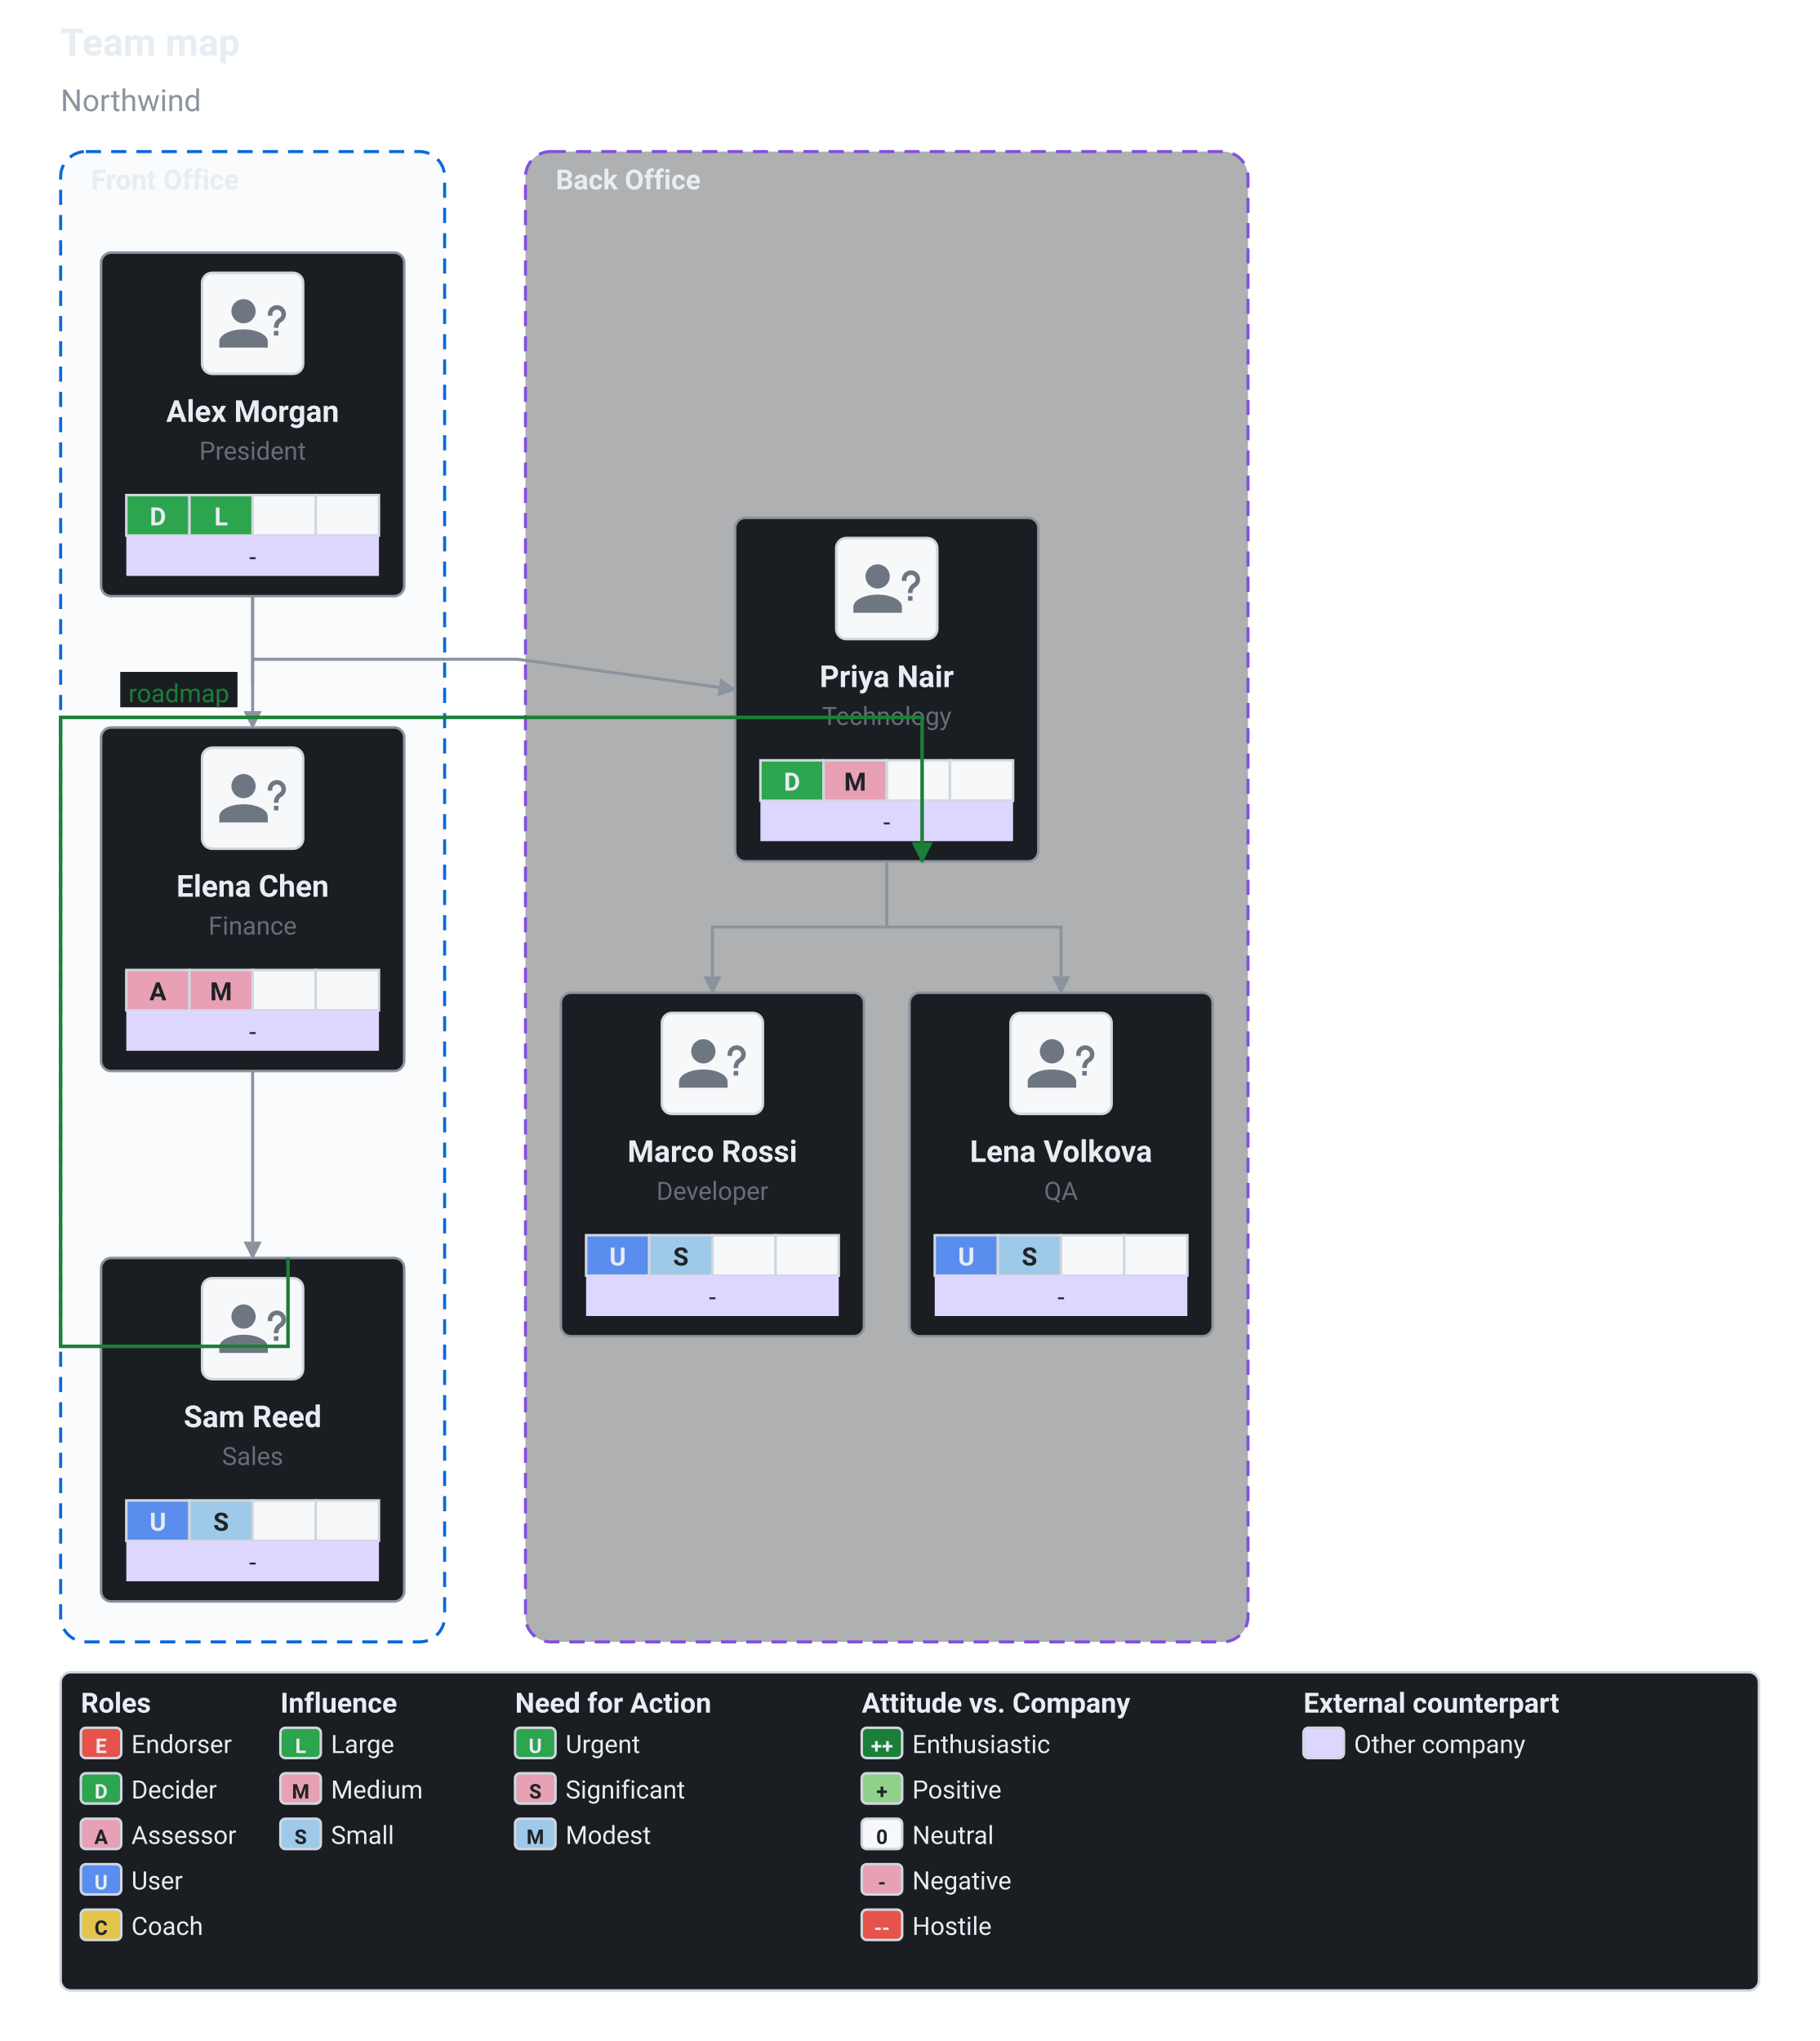
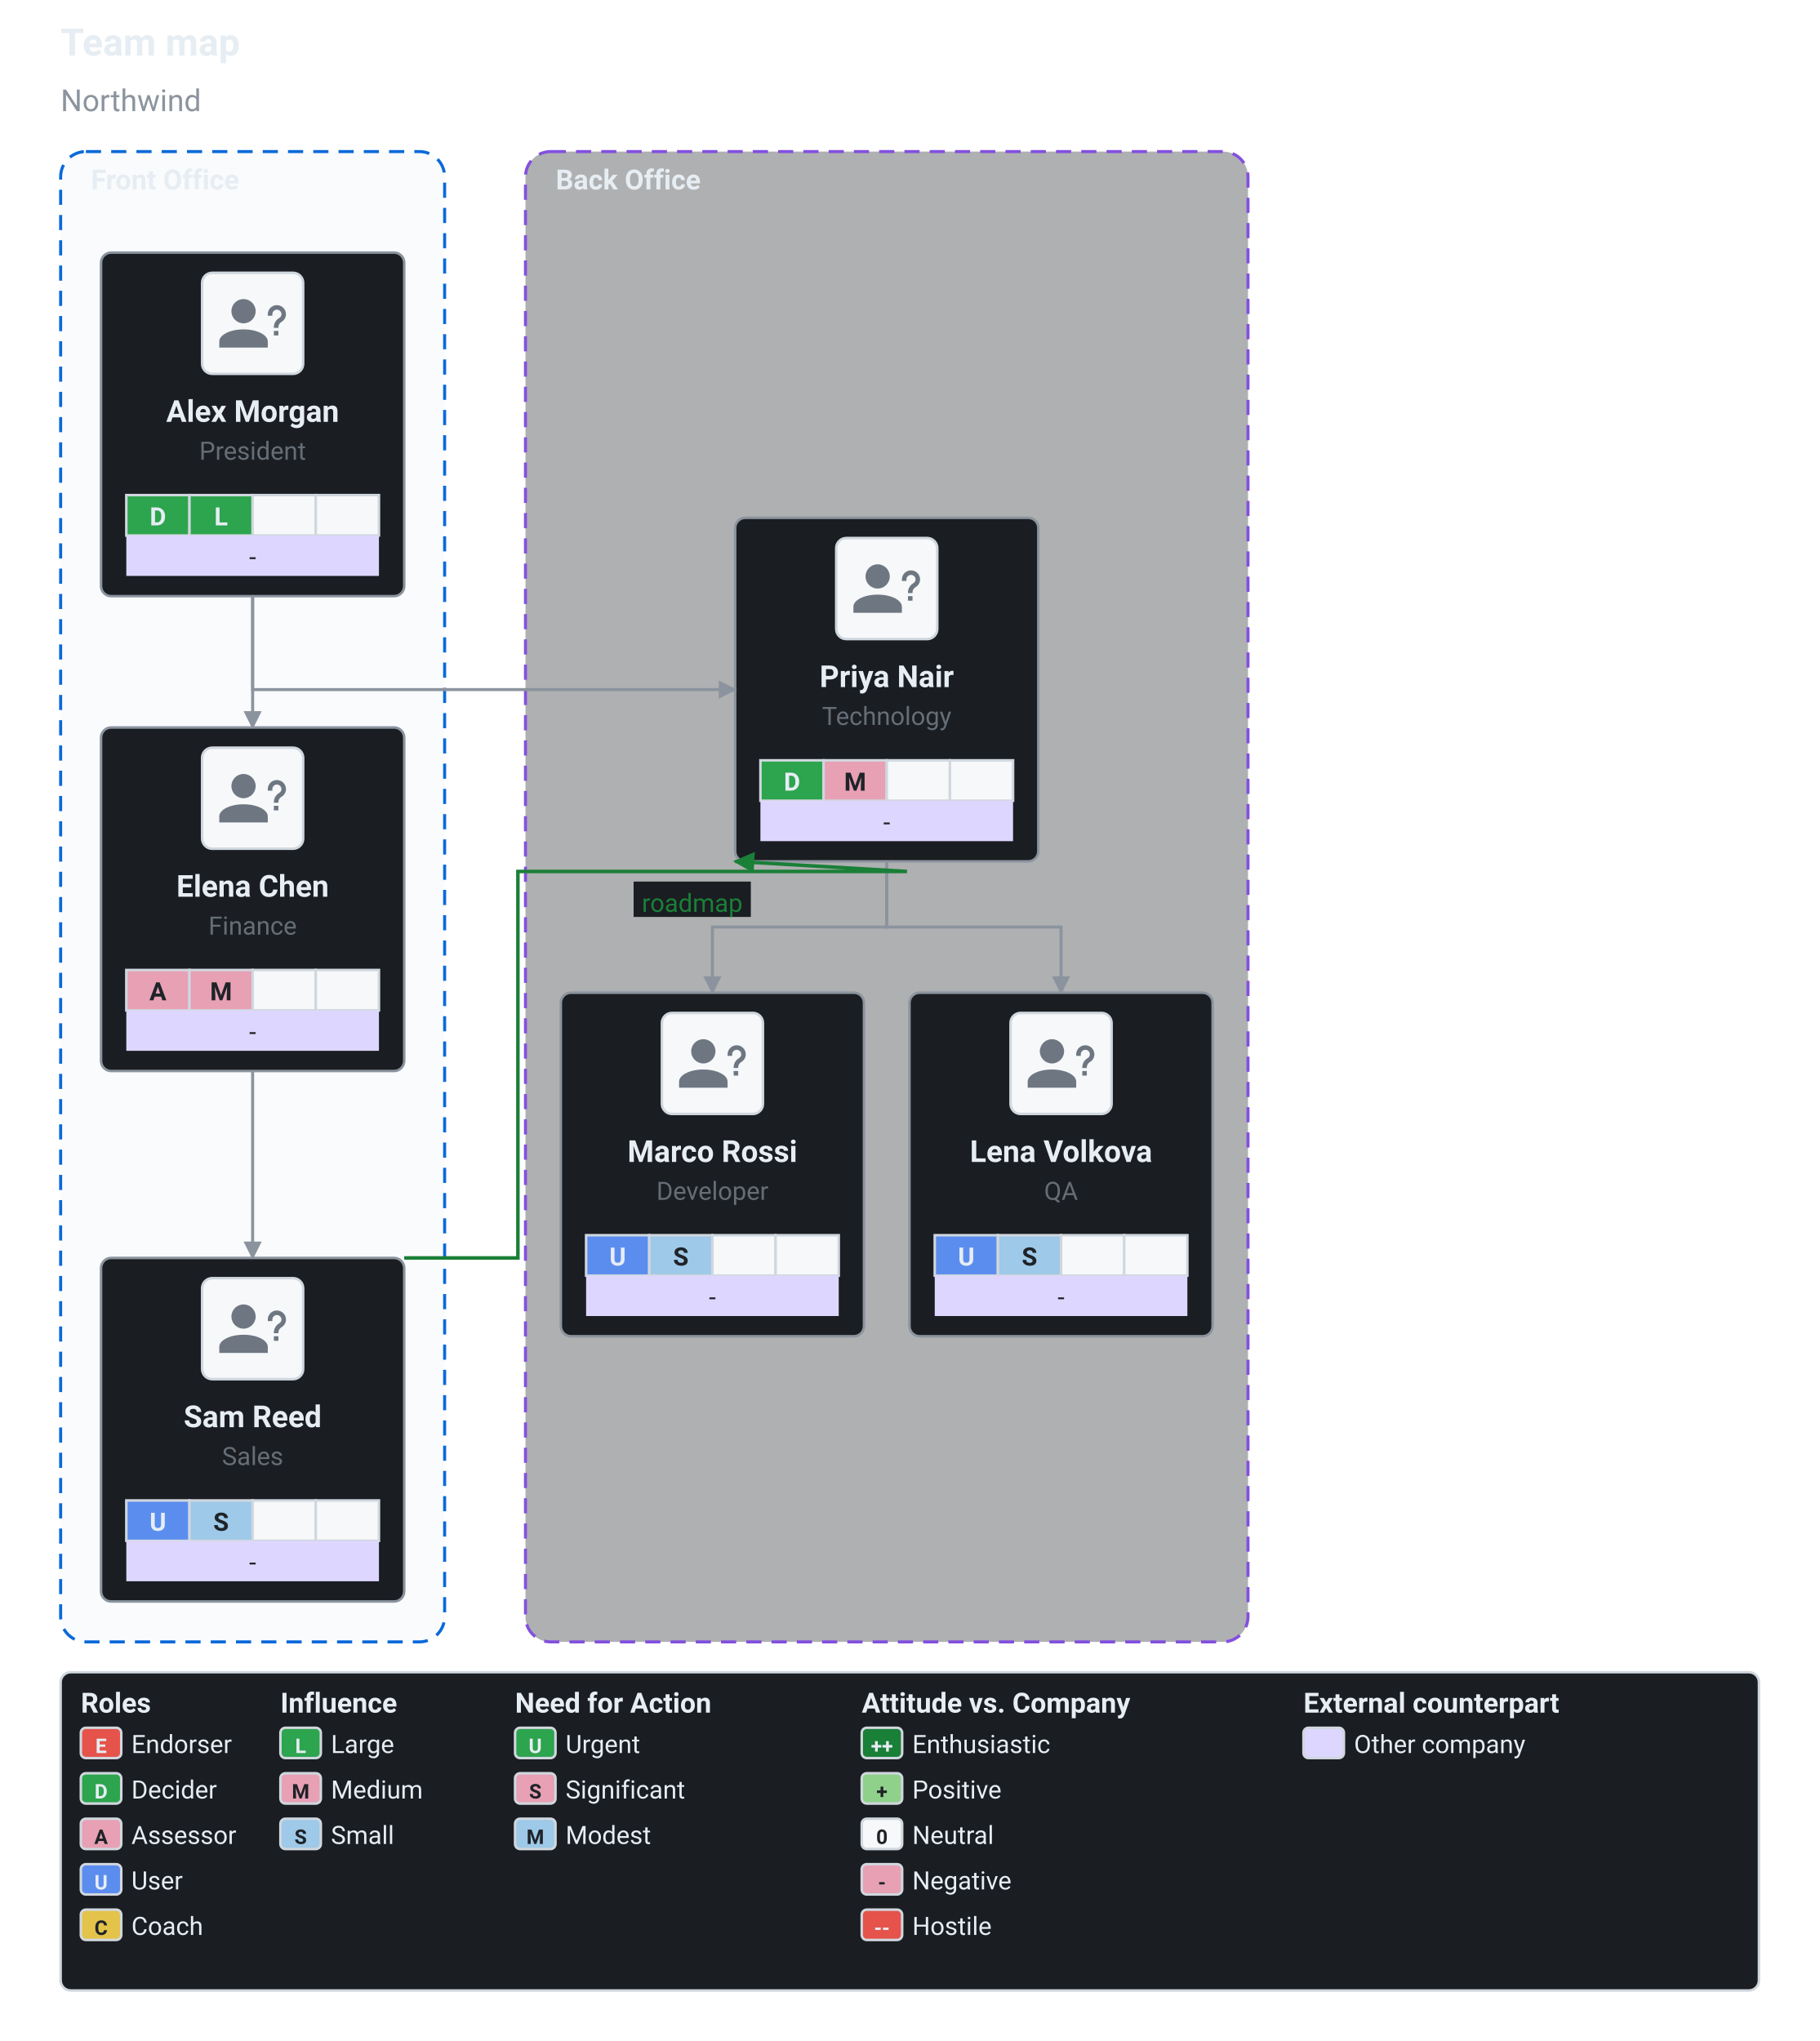
<svg xmlns="http://www.w3.org/2000/svg" viewBox="0 0 720.25 808" width="720.25" height="808" role="img" font-family="system-ui, -apple-system, &quot;Segoe UI&quot;, Roboto, sans-serif">
  <text x="24" y="22" fill="#e6edf3" font-size="15" text-anchor="start" font-weight="700">Team map</text>
  <text x="24" y="44" fill="#8b949e" font-size="12" text-anchor="start">Northwind</text>
  <defs>
    <marker id="ext-pm-report" viewBox="0 0 10 10" refX="9" refY="5" markerWidth="6" markerHeight="6" orient="auto-start-reverse">
      <path d="M 0 0 L 10 5 L 0 10 z" fill="#8b949e" />
    </marker>
  </defs>
  <rect x="24" y="60" width="152" height="590" rx="10" ry="10" fill="#f6f8fa" fill-opacity="0.55" stroke="#0969da" stroke-width="1.2" stroke-dasharray="6 4" data-team="powermap" data-team-id="front" />
  <text x="36" y="75" fill="#e6edf3" font-size="11" text-anchor="start" font-weight="600" data-team-label="1">Front Office</text>
  <rect x="208" y="60" width="286" height="590" rx="10" ry="10" fill="#1a1d21" fill-opacity="0.35" stroke="#8250df" stroke-width="1.2" stroke-dasharray="6 4" data-team="powermap" data-team-id="back" />
  <text x="220" y="75" fill="#e6edf3" font-size="11" text-anchor="start" font-weight="600" data-team-label="1">Back Office</text>
  <path d="M 100 236 L 100 262 L 100 262 L 100 288" fill="none" stroke="#8b949e" stroke-width="1.2" marker-end="url(#ext-pm-report)" />
  <path d="M 351 341 L 351 367 L 282 367 L 282 393" fill="none" stroke="#8b949e" stroke-width="1.2" marker-end="url(#ext-pm-report)" />
  <path d="M 351 341 L 351 367 L 420 367 L 420 393" fill="none" stroke="#8b949e" stroke-width="1.2" marker-end="url(#ext-pm-report)" />
  <path d="M 100 424 L 100 461 L 100 461 L 100 498" fill="none" stroke="#8b949e" stroke-width="1.2" marker-end="url(#ext-pm-report)" />
  <rect x="40" y="100" width="120" height="136" fill="#1a1d21" stroke="#8b949e" stroke-width="1" rx="4" />
  <rect x="80" y="108" width="40" height="40" fill="#f6f8fa" stroke="#d0d7de" stroke-width="1" rx="4" />
  <g data-avatar="?" transform="translate(85.6 113.6) scale(1.2)">
    <path d="M13 8a4 4 0 0 1-4 4a4 4 0 0 1-4-4a4 4 0 0 1 4-4a4 4 0 0 1 4 4m4 10v2H1v-2c0-2.21 3.58-4 8-4s8 1.79 8 4m3.5-3.5V16H19v-1.5zm-2-5H17V9a3 3 0 0 1 3-3a3 3 0 0 1 3 3c0 .97-.5 1.88-1.29 2.41l-.3.19c-.57.4-.91 1.01-.91 1.7v.2H19v-.2c0-1.19.6-2.3 1.59-2.95l.29-.19c.39-.26.62-.69.62-1.16A1.5 1.5 0 0 0 20 7.5A1.5 1.5 0 0 0 18.5 9z" fill="#6e7781" />
  </g>
  <text x="100" y="167" fill="#e6edf3" font-size="12" text-anchor="middle" font-weight="700">Alex Morgan</text>
  <text x="100" y="182" fill="#656d76" font-size="10" text-anchor="middle">President</text>
  <rect x="50" y="196" width="25" height="16" fill="#2da44e" stroke="#d0d7de" />
  <text x="62.5" y="208" fill="#e6edf3" font-size="10" text-anchor="middle" font-weight="700">D</text>
  <rect x="75" y="196" width="25" height="16" fill="#2da44e" stroke="#d0d7de" />
  <text x="87.5" y="208" fill="#e6edf3" font-size="10" text-anchor="middle" font-weight="700">L</text>
  <rect x="100" y="196" width="25" height="16" fill="#f6f8fa" stroke="#d0d7de" />
  <rect x="125" y="196" width="25" height="16" fill="#f6f8fa" stroke="#d0d7de" />
  <rect x="50" y="212" width="100" height="16" fill="#ddd6fe" />
  <text x="100" y="224" fill="#1f2328" font-size="10" text-anchor="middle">-</text>
  <rect x="40" y="288" width="120" height="136" fill="#1a1d21" stroke="#8b949e" stroke-width="1" rx="4" />
  <rect x="80" y="296" width="40" height="40" fill="#f6f8fa" stroke="#d0d7de" stroke-width="1" rx="4" />
  <g data-avatar="?" transform="translate(85.6 301.6) scale(1.2)">
    <path d="M13 8a4 4 0 0 1-4 4a4 4 0 0 1-4-4a4 4 0 0 1 4-4a4 4 0 0 1 4 4m4 10v2H1v-2c0-2.21 3.58-4 8-4s8 1.79 8 4m3.5-3.5V16H19v-1.5zm-2-5H17V9a3 3 0 0 1 3-3a3 3 0 0 1 3 3c0 .97-.5 1.88-1.29 2.41l-.3.19c-.57.4-.91 1.01-.91 1.7v.2H19v-.2c0-1.19.6-2.3 1.59-2.95l.29-.19c.39-.26.62-.69.62-1.16A1.5 1.5 0 0 0 20 7.5A1.5 1.5 0 0 0 18.5 9z" fill="#6e7781" />
  </g>
  <text x="100" y="355" fill="#e6edf3" font-size="12" text-anchor="middle" font-weight="700">Elena Chen</text>
  <text x="100" y="370" fill="#656d76" font-size="10" text-anchor="middle">Finance</text>
  <rect x="50" y="384" width="25" height="16" fill="#e7a0b4" stroke="#d0d7de" />
  <text x="62.5" y="396" fill="#1f2328" font-size="10" text-anchor="middle" font-weight="700">A</text>
  <rect x="75" y="384" width="25" height="16" fill="#e7a0b4" stroke="#d0d7de" />
  <text x="87.5" y="396" fill="#1f2328" font-size="10" text-anchor="middle" font-weight="700">M</text>
  <rect x="100" y="384" width="25" height="16" fill="#f6f8fa" stroke="#d0d7de" />
  <rect x="125" y="384" width="25" height="16" fill="#f6f8fa" stroke="#d0d7de" />
  <rect x="50" y="400" width="100" height="16" fill="#ddd6fe" />
  <text x="100" y="412" fill="#1f2328" font-size="10" text-anchor="middle">-</text>
  <rect x="40" y="498" width="120" height="136" fill="#1a1d21" stroke="#8b949e" stroke-width="1" rx="4" />
  <rect x="80" y="506" width="40" height="40" fill="#f6f8fa" stroke="#d0d7de" stroke-width="1" rx="4" />
  <g data-avatar="?" transform="translate(85.6 511.6) scale(1.2)">
    <path d="M13 8a4 4 0 0 1-4 4a4 4 0 0 1-4-4a4 4 0 0 1 4-4a4 4 0 0 1 4 4m4 10v2H1v-2c0-2.21 3.58-4 8-4s8 1.79 8 4m3.5-3.5V16H19v-1.5zm-2-5H17V9a3 3 0 0 1 3-3a3 3 0 0 1 3 3c0 .97-.5 1.88-1.29 2.41l-.3.19c-.57.4-.91 1.01-.91 1.7v.2H19v-.2c0-1.19.6-2.3 1.59-2.95l.29-.19c.39-.26.62-.69.62-1.16A1.5 1.5 0 0 0 20 7.5A1.5 1.5 0 0 0 18.5 9z" fill="#6e7781" />
  </g>
  <text x="100" y="565" fill="#e6edf3" font-size="12" text-anchor="middle" font-weight="700">Sam Reed</text>
  <text x="100" y="580" fill="#656d76" font-size="10" text-anchor="middle">Sales</text>
  <rect x="50" y="594" width="25" height="16" fill="#5b8def" stroke="#d0d7de" />
  <text x="62.5" y="606" fill="#e6edf3" font-size="10" text-anchor="middle" font-weight="700">U</text>
  <rect x="75" y="594" width="25" height="16" fill="#9ec9e8" stroke="#d0d7de" />
  <text x="87.5" y="606" fill="#1f2328" font-size="10" text-anchor="middle" font-weight="700">S</text>
  <rect x="100" y="594" width="25" height="16" fill="#f6f8fa" stroke="#d0d7de" />
  <rect x="125" y="594" width="25" height="16" fill="#f6f8fa" stroke="#d0d7de" />
  <rect x="50" y="610" width="100" height="16" fill="#ddd6fe" />
  <text x="100" y="622" fill="#1f2328" font-size="10" text-anchor="middle">-</text>
  <rect x="291" y="205" width="120" height="136" fill="#1a1d21" stroke="#8b949e" stroke-width="1" rx="4" />
  <rect x="331" y="213" width="40" height="40" fill="#f6f8fa" stroke="#d0d7de" stroke-width="1" rx="4" />
  <g data-avatar="?" transform="translate(336.6 218.6) scale(1.2)">
    <path d="M13 8a4 4 0 0 1-4 4a4 4 0 0 1-4-4a4 4 0 0 1 4-4a4 4 0 0 1 4 4m4 10v2H1v-2c0-2.21 3.58-4 8-4s8 1.79 8 4m3.5-3.5V16H19v-1.5zm-2-5H17V9a3 3 0 0 1 3-3a3 3 0 0 1 3 3c0 .97-.5 1.88-1.29 2.41l-.3.19c-.57.4-.91 1.01-.91 1.7v.2H19v-.2c0-1.19.6-2.3 1.59-2.95l.29-.19c.39-.26.62-.69.62-1.16A1.5 1.5 0 0 0 20 7.5A1.5 1.5 0 0 0 18.5 9z" fill="#6e7781" />
  </g>
  <text x="351" y="272" fill="#e6edf3" font-size="12" text-anchor="middle" font-weight="700">Priya Nair</text>
  <text x="351" y="287" fill="#656d76" font-size="10" text-anchor="middle">Technology</text>
  <rect x="301" y="301" width="25" height="16" fill="#2da44e" stroke="#d0d7de" />
  <text x="313.5" y="313" fill="#e6edf3" font-size="10" text-anchor="middle" font-weight="700">D</text>
  <rect x="326" y="301" width="25" height="16" fill="#e7a0b4" stroke="#d0d7de" />
  <text x="338.5" y="313" fill="#1f2328" font-size="10" text-anchor="middle" font-weight="700">M</text>
  <rect x="351" y="301" width="25" height="16" fill="#f6f8fa" stroke="#d0d7de" />
  <rect x="376" y="301" width="25" height="16" fill="#f6f8fa" stroke="#d0d7de" />
  <rect x="301" y="317" width="100" height="16" fill="#ddd6fe" />
  <text x="351" y="329" fill="#1f2328" font-size="10" text-anchor="middle">-</text>
  <rect x="222" y="393" width="120" height="136" fill="#1a1d21" stroke="#8b949e" stroke-width="1" rx="4" />
  <rect x="262" y="401" width="40" height="40" fill="#f6f8fa" stroke="#d0d7de" stroke-width="1" rx="4" />
  <g data-avatar="?" transform="translate(267.6 406.6) scale(1.2)">
    <path d="M13 8a4 4 0 0 1-4 4a4 4 0 0 1-4-4a4 4 0 0 1 4-4a4 4 0 0 1 4 4m4 10v2H1v-2c0-2.21 3.58-4 8-4s8 1.79 8 4m3.5-3.5V16H19v-1.5zm-2-5H17V9a3 3 0 0 1 3-3a3 3 0 0 1 3 3c0 .97-.5 1.88-1.29 2.41l-.3.19c-.57.4-.91 1.01-.91 1.7v.2H19v-.2c0-1.19.6-2.3 1.59-2.95l.29-.19c.39-.26.62-.69.62-1.16A1.5 1.5 0 0 0 20 7.5A1.5 1.5 0 0 0 18.5 9z" fill="#6e7781" />
  </g>
  <text x="282" y="460" fill="#e6edf3" font-size="12" text-anchor="middle" font-weight="700">Marco Rossi</text>
  <text x="282" y="475" fill="#656d76" font-size="10" text-anchor="middle">Developer</text>
  <rect x="232" y="489" width="25" height="16" fill="#5b8def" stroke="#d0d7de" />
  <text x="244.5" y="501" fill="#e6edf3" font-size="10" text-anchor="middle" font-weight="700">U</text>
  <rect x="257" y="489" width="25" height="16" fill="#9ec9e8" stroke="#d0d7de" />
  <text x="269.5" y="501" fill="#1f2328" font-size="10" text-anchor="middle" font-weight="700">S</text>
  <rect x="282" y="489" width="25" height="16" fill="#f6f8fa" stroke="#d0d7de" />
  <rect x="307" y="489" width="25" height="16" fill="#f6f8fa" stroke="#d0d7de" />
  <rect x="232" y="505" width="100" height="16" fill="#ddd6fe" />
  <text x="282" y="517" fill="#1f2328" font-size="10" text-anchor="middle">-</text>
  <rect x="360" y="393" width="120" height="136" fill="#1a1d21" stroke="#8b949e" stroke-width="1" rx="4" />
  <rect x="400" y="401" width="40" height="40" fill="#f6f8fa" stroke="#d0d7de" stroke-width="1" rx="4" />
  <g data-avatar="?" transform="translate(405.6 406.6) scale(1.2)">
    <path d="M13 8a4 4 0 0 1-4 4a4 4 0 0 1-4-4a4 4 0 0 1 4-4a4 4 0 0 1 4 4m4 10v2H1v-2c0-2.21 3.58-4 8-4s8 1.79 8 4m3.5-3.5V16H19v-1.5zm-2-5H17V9a3 3 0 0 1 3-3a3 3 0 0 1 3 3c0 .97-.5 1.88-1.29 2.41l-.3.19c-.57.4-.91 1.01-.91 1.7v.2H19v-.2c0-1.19.6-2.3 1.59-2.95l.29-.19c.39-.26.62-.69.62-1.16A1.5 1.5 0 0 0 20 7.5A1.5 1.5 0 0 0 18.5 9z" fill="#6e7781" />
  </g>
  <text x="420" y="460" fill="#e6edf3" font-size="12" text-anchor="middle" font-weight="700">Lena Volkova</text>
  <text x="420" y="475" fill="#656d76" font-size="10" text-anchor="middle">QA</text>
  <rect x="370" y="489" width="25" height="16" fill="#5b8def" stroke="#d0d7de" />
  <text x="382.5" y="501" fill="#e6edf3" font-size="10" text-anchor="middle" font-weight="700">U</text>
  <rect x="395" y="489" width="25" height="16" fill="#9ec9e8" stroke="#d0d7de" />
  <text x="407.5" y="501" fill="#1f2328" font-size="10" text-anchor="middle" font-weight="700">S</text>
  <rect x="420" y="489" width="25" height="16" fill="#f6f8fa" stroke="#d0d7de" />
  <rect x="445" y="489" width="25" height="16" fill="#f6f8fa" stroke="#d0d7de" />
  <rect x="370" y="505" width="100" height="16" fill="#ddd6fe" />
  <text x="420" y="517" fill="#1f2328" font-size="10" text-anchor="middle">-</text>
  <defs>
    <marker id="ext-pm-link-0" viewBox="0 0 10 10" refX="9" refY="5" markerWidth="6" markerHeight="6" orient="auto-start-reverse">
      <path d="M 0 0 L 10 5 L 0 10 z" fill="#8b949e" />
    </marker>
  </defs>
-   <path d="M 100 236 L 100 271 L 100 261 L 177 261 L 205 261 L 291 273" fill="none" stroke="#8b949e" stroke-width="1.2" marker-end="url(#ext-pm-link-0)" />
+   <path d="M 100 236 L 100 271 L 100 273 L 177 273 L 205 273 L 291 273" fill="none" stroke="#8b949e" stroke-width="1.2" marker-end="url(#ext-pm-link-0)" />
  <defs>
    <marker id="ext-pm-link-1" viewBox="0 0 10 10" refX="9" refY="5" markerWidth="6" markerHeight="6" orient="auto-start-reverse">
      <path d="M 0 0 L 10 5 L 0 10 z" fill="#1a7f37" />
    </marker>
  </defs>
-   <path d="M 114 498 L 114 533 L 24 533 L 24 284 L 365 284 L 365 341" fill="none" stroke="#1a7f37" stroke-width="1.4" marker-end="url(#ext-pm-link-1)" />
-   <rect x="47.6" y="266" width="46.4" height="14" fill="#1a1d21" stroke="none" data-label-plate="1" />
-   <text x="70.8" y="278" fill="#1a7f37" font-size="10" text-anchor="middle" data-edge-label="1">roadmap</text>
+   <path d="M 160 498 L 177 498 L 205 498 L 205 441 L 205 376 L 205 345 L 343 345 L 359 345 L 291 341" fill="none" stroke="#1a7f37" stroke-width="1.4" marker-end="url(#ext-pm-link-1)" />
+   <rect x="250.8" y="349" width="46.4" height="14" fill="#1a1d21" stroke="none" data-label-plate="1" />
+   <text x="274" y="361" fill="#1a7f37" font-size="10" text-anchor="middle" data-edge-label="1">roadmap</text>
  <rect x="24" y="662" width="672.25" height="126" fill="#1a1d21" stroke="#d0d7de" stroke-width="1" rx="4" data-legend="powermap" />
  <text x="32" y="678" fill="#e6edf3" font-size="11" text-anchor="start" font-weight="700">Roles</text>
  <rect x="32" y="684" width="16" height="12" fill="#e5534b" stroke="#d0d7de" rx="2" />
  <text x="40" y="694" fill="#e6edf3" font-size="8" text-anchor="middle" font-weight="700">E</text>
  <text x="52" y="694" fill="#e6edf3" font-size="10" text-anchor="start">Endorser</text>
  <rect x="32" y="702" width="16" height="12" fill="#2da44e" stroke="#d0d7de" rx="2" />
  <text x="40" y="712" fill="#e6edf3" font-size="8" text-anchor="middle" font-weight="700">D</text>
  <text x="52" y="712" fill="#e6edf3" font-size="10" text-anchor="start">Decider</text>
  <rect x="32" y="720" width="16" height="12" fill="#e7a0b4" stroke="#d0d7de" rx="2" />
  <text x="40" y="730" fill="#1f2328" font-size="8" text-anchor="middle" font-weight="700">A</text>
  <text x="52" y="730" fill="#e6edf3" font-size="10" text-anchor="start">Assessor</text>
  <rect x="32" y="738" width="16" height="12" fill="#5b8def" stroke="#d0d7de" rx="2" />
  <text x="40" y="748" fill="#e6edf3" font-size="8" text-anchor="middle" font-weight="700">U</text>
  <text x="52" y="748" fill="#e6edf3" font-size="10" text-anchor="start">User</text>
  <rect x="32" y="756" width="16" height="12" fill="#e3c34a" stroke="#d0d7de" rx="2" />
  <text x="40" y="766" fill="#1f2328" font-size="8" text-anchor="middle" font-weight="700">C</text>
  <text x="52" y="766" fill="#e6edf3" font-size="10" text-anchor="start">Coach</text>
  <text x="111" y="678" fill="#e6edf3" font-size="11" text-anchor="start" font-weight="700">Influence</text>
  <rect x="111" y="684" width="16" height="12" fill="#2da44e" stroke="#d0d7de" rx="2" />
  <text x="119" y="694" fill="#e6edf3" font-size="8" text-anchor="middle" font-weight="700">L</text>
  <text x="131" y="694" fill="#e6edf3" font-size="10" text-anchor="start">Large</text>
  <rect x="111" y="702" width="16" height="12" fill="#e7a0b4" stroke="#d0d7de" rx="2" />
  <text x="119" y="712" fill="#1f2328" font-size="8" text-anchor="middle" font-weight="700">M</text>
  <text x="131" y="712" fill="#e6edf3" font-size="10" text-anchor="start">Medium</text>
  <rect x="111" y="720" width="16" height="12" fill="#9ec9e8" stroke="#d0d7de" rx="2" />
  <text x="119" y="730" fill="#1f2328" font-size="8" text-anchor="middle" font-weight="700">S</text>
  <text x="131" y="730" fill="#e6edf3" font-size="10" text-anchor="start">Small</text>
  <text x="203.88" y="678" fill="#e6edf3" font-size="11" text-anchor="start" font-weight="700">Need for Action</text>
  <rect x="203.88" y="684" width="16" height="12" fill="#2da44e" stroke="#d0d7de" rx="2" />
  <text x="211.88" y="694" fill="#e6edf3" font-size="8" text-anchor="middle" font-weight="700">U</text>
  <text x="223.88" y="694" fill="#e6edf3" font-size="10" text-anchor="start">Urgent</text>
  <rect x="203.88" y="702" width="16" height="12" fill="#e7a0b4" stroke="#d0d7de" rx="2" />
  <text x="211.88" y="712" fill="#1f2328" font-size="8" text-anchor="middle" font-weight="700">S</text>
  <text x="223.88" y="712" fill="#e6edf3" font-size="10" text-anchor="start">Significant</text>
  <rect x="203.88" y="720" width="16" height="12" fill="#9ec9e8" stroke="#d0d7de" rx="2" />
  <text x="211.88" y="730" fill="#1f2328" font-size="8" text-anchor="middle" font-weight="700">M</text>
  <text x="223.88" y="730" fill="#e6edf3" font-size="10" text-anchor="start">Modest</text>
  <text x="341.1" y="678" fill="#e6edf3" font-size="11" text-anchor="start" font-weight="700">Attitude vs. Company</text>
  <rect x="341.1" y="684" width="16" height="12" fill="#1a7f37" stroke="#d0d7de" rx="2" />
  <text x="349.1" y="694" fill="#e6edf3" font-size="8" text-anchor="middle" font-weight="700">++</text>
  <text x="361.1" y="694" fill="#e6edf3" font-size="10" text-anchor="start">Enthusiastic</text>
  <rect x="341.1" y="702" width="16" height="12" fill="#8fd18a" stroke="#d0d7de" rx="2" />
  <text x="349.1" y="712" fill="#1f2328" font-size="8" text-anchor="middle" font-weight="700">+</text>
  <text x="361.1" y="712" fill="#e6edf3" font-size="10" text-anchor="start">Positive</text>
  <rect x="341.1" y="720" width="16" height="12" fill="#f6f8fa" stroke="#d0d7de" rx="2" />
  <text x="349.1" y="730" fill="#1f2328" font-size="8" text-anchor="middle" font-weight="700">0</text>
  <text x="361.1" y="730" fill="#e6edf3" font-size="10" text-anchor="start">Neutral</text>
  <rect x="341.1" y="738" width="16" height="12" fill="#e7a0b4" stroke="#d0d7de" rx="2" />
  <text x="349.1" y="748" fill="#1f2328" font-size="8" text-anchor="middle" font-weight="700">-</text>
  <text x="361.1" y="748" fill="#e6edf3" font-size="10" text-anchor="start">Negative</text>
  <rect x="341.1" y="756" width="16" height="12" fill="#e5534b" stroke="#d0d7de" rx="2" />
  <text x="349.1" y="766" fill="#e6edf3" font-size="8" text-anchor="middle" font-weight="700">--</text>
  <text x="361.1" y="766" fill="#e6edf3" font-size="10" text-anchor="start">Hostile</text>
  <text x="515.96" y="678" fill="#e6edf3" font-size="11" text-anchor="start" font-weight="700">External counterpart</text>
  <rect x="515.96" y="684" width="16" height="12" fill="#ddd6fe" stroke="#d0d7de" rx="2" />
  <text x="535.96" y="694" fill="#e6edf3" font-size="10" text-anchor="start">Other company</text>
</svg>
